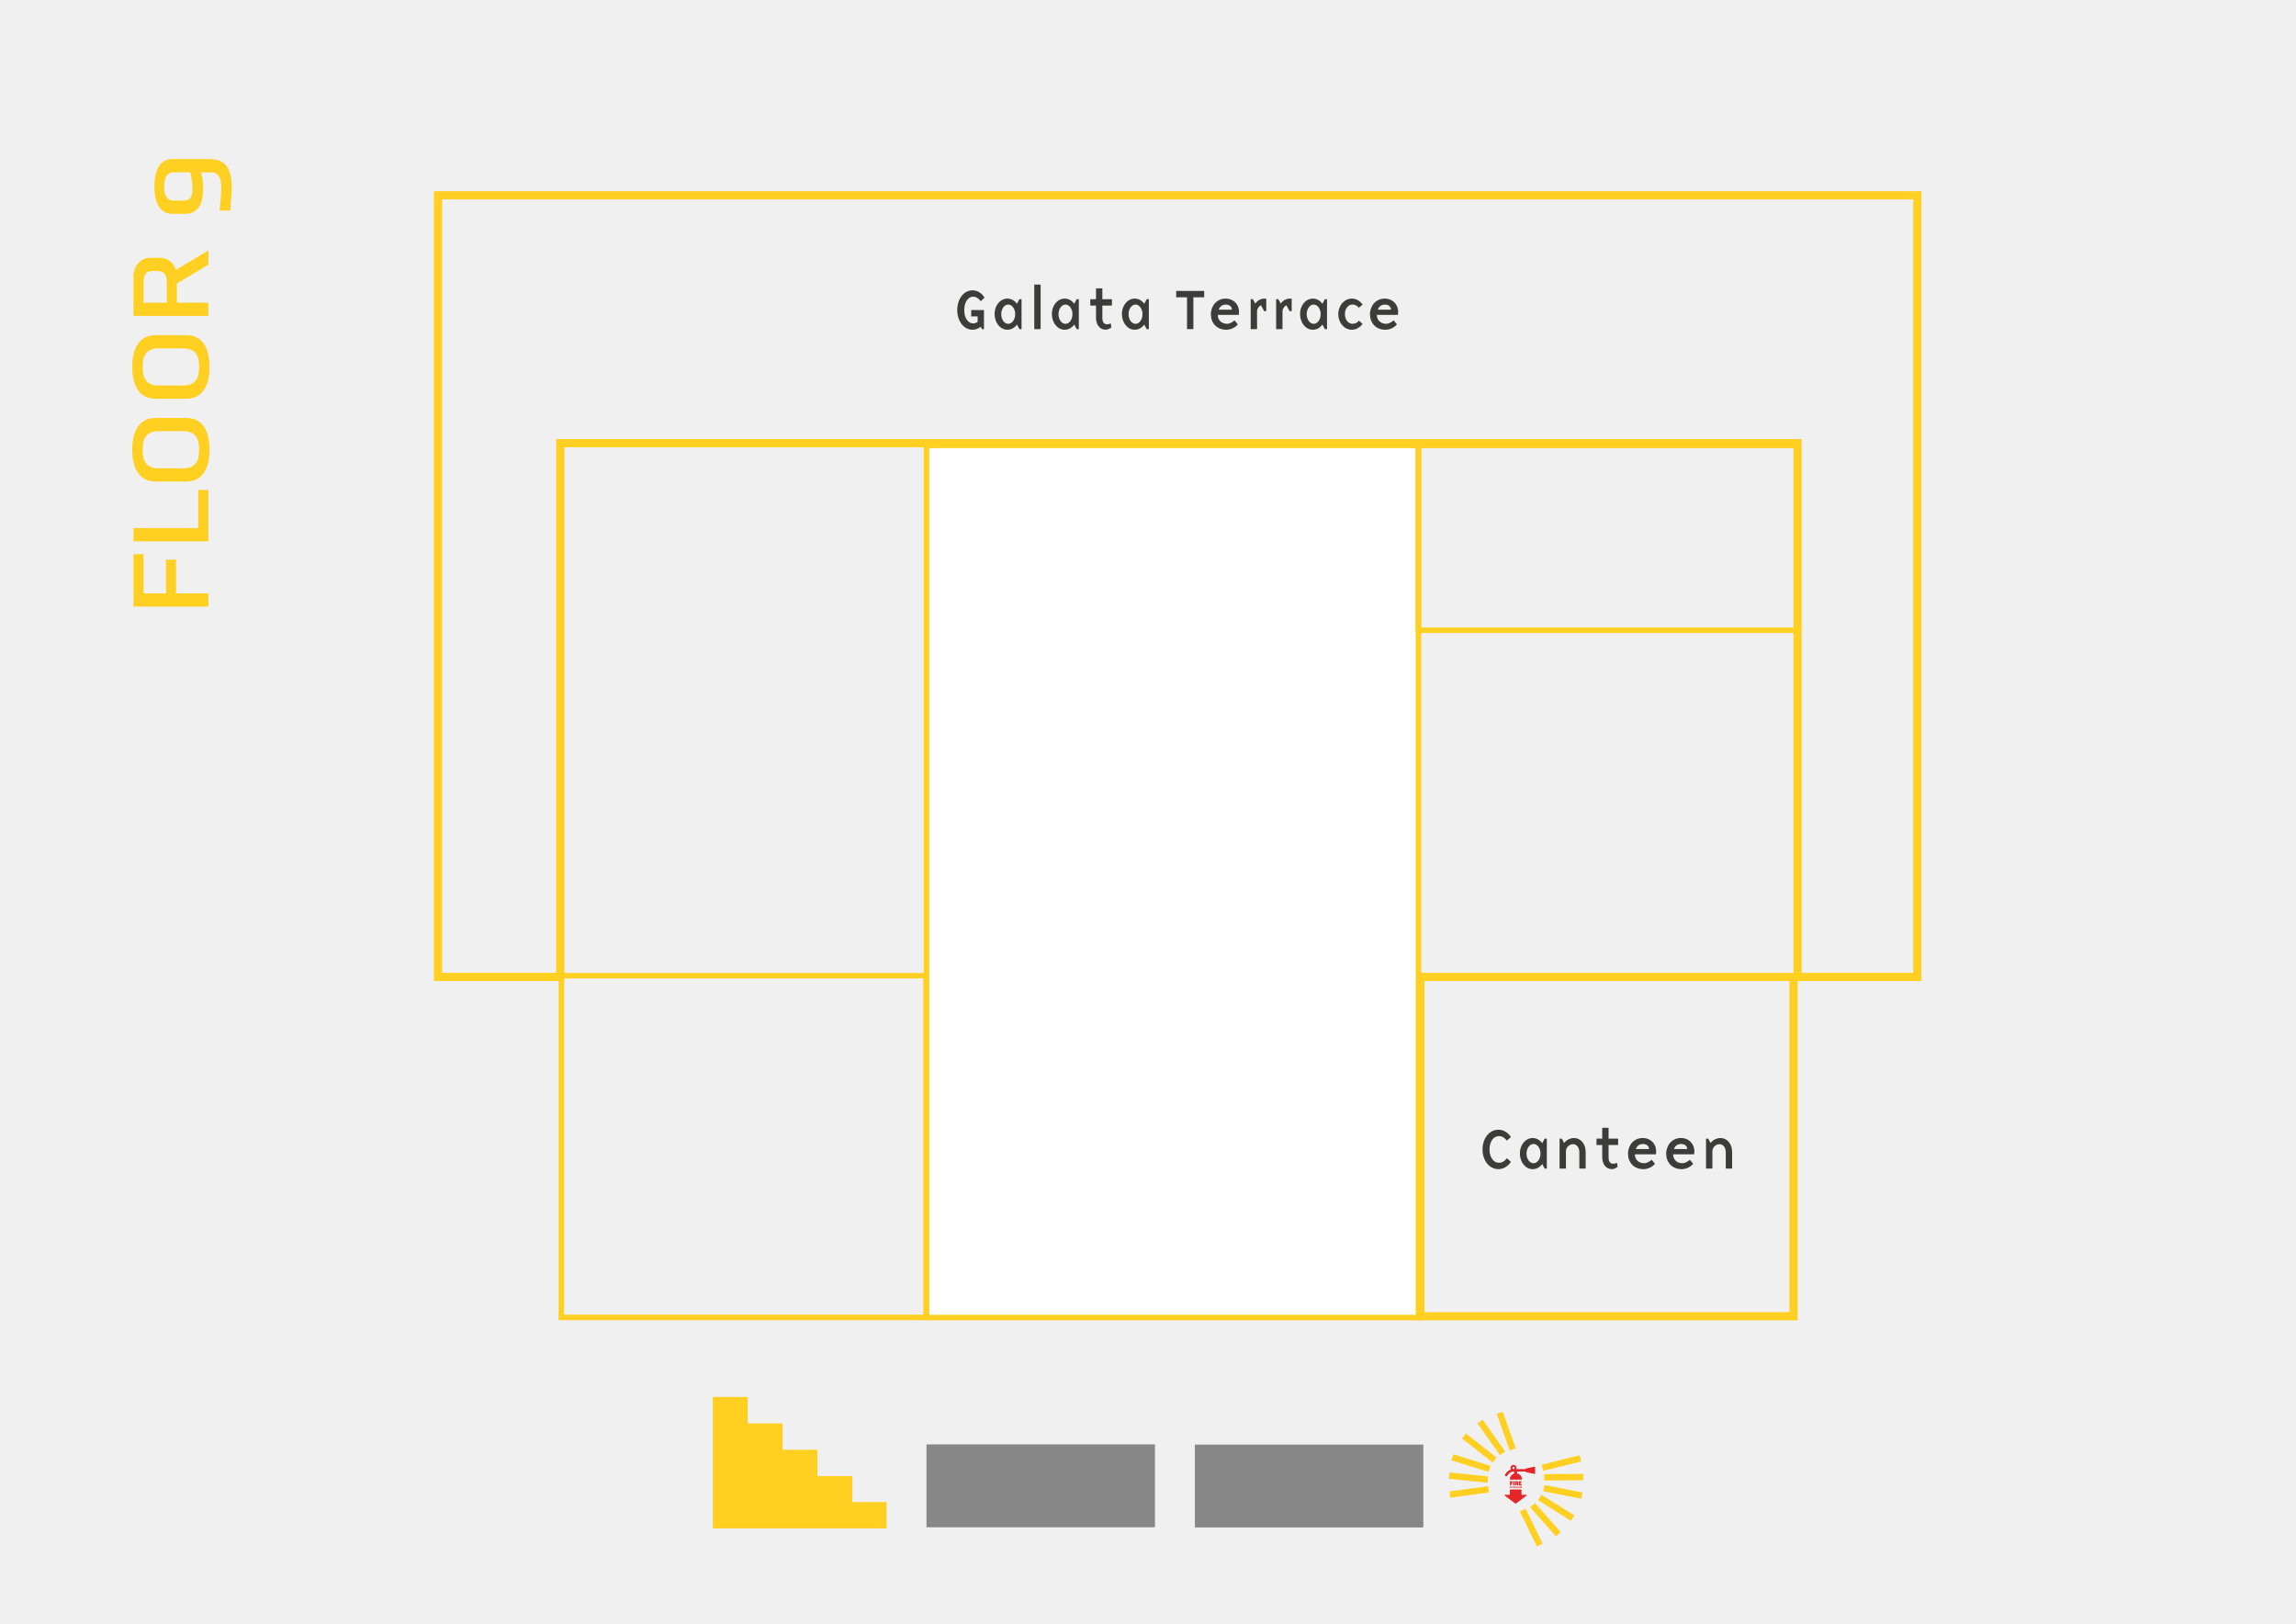
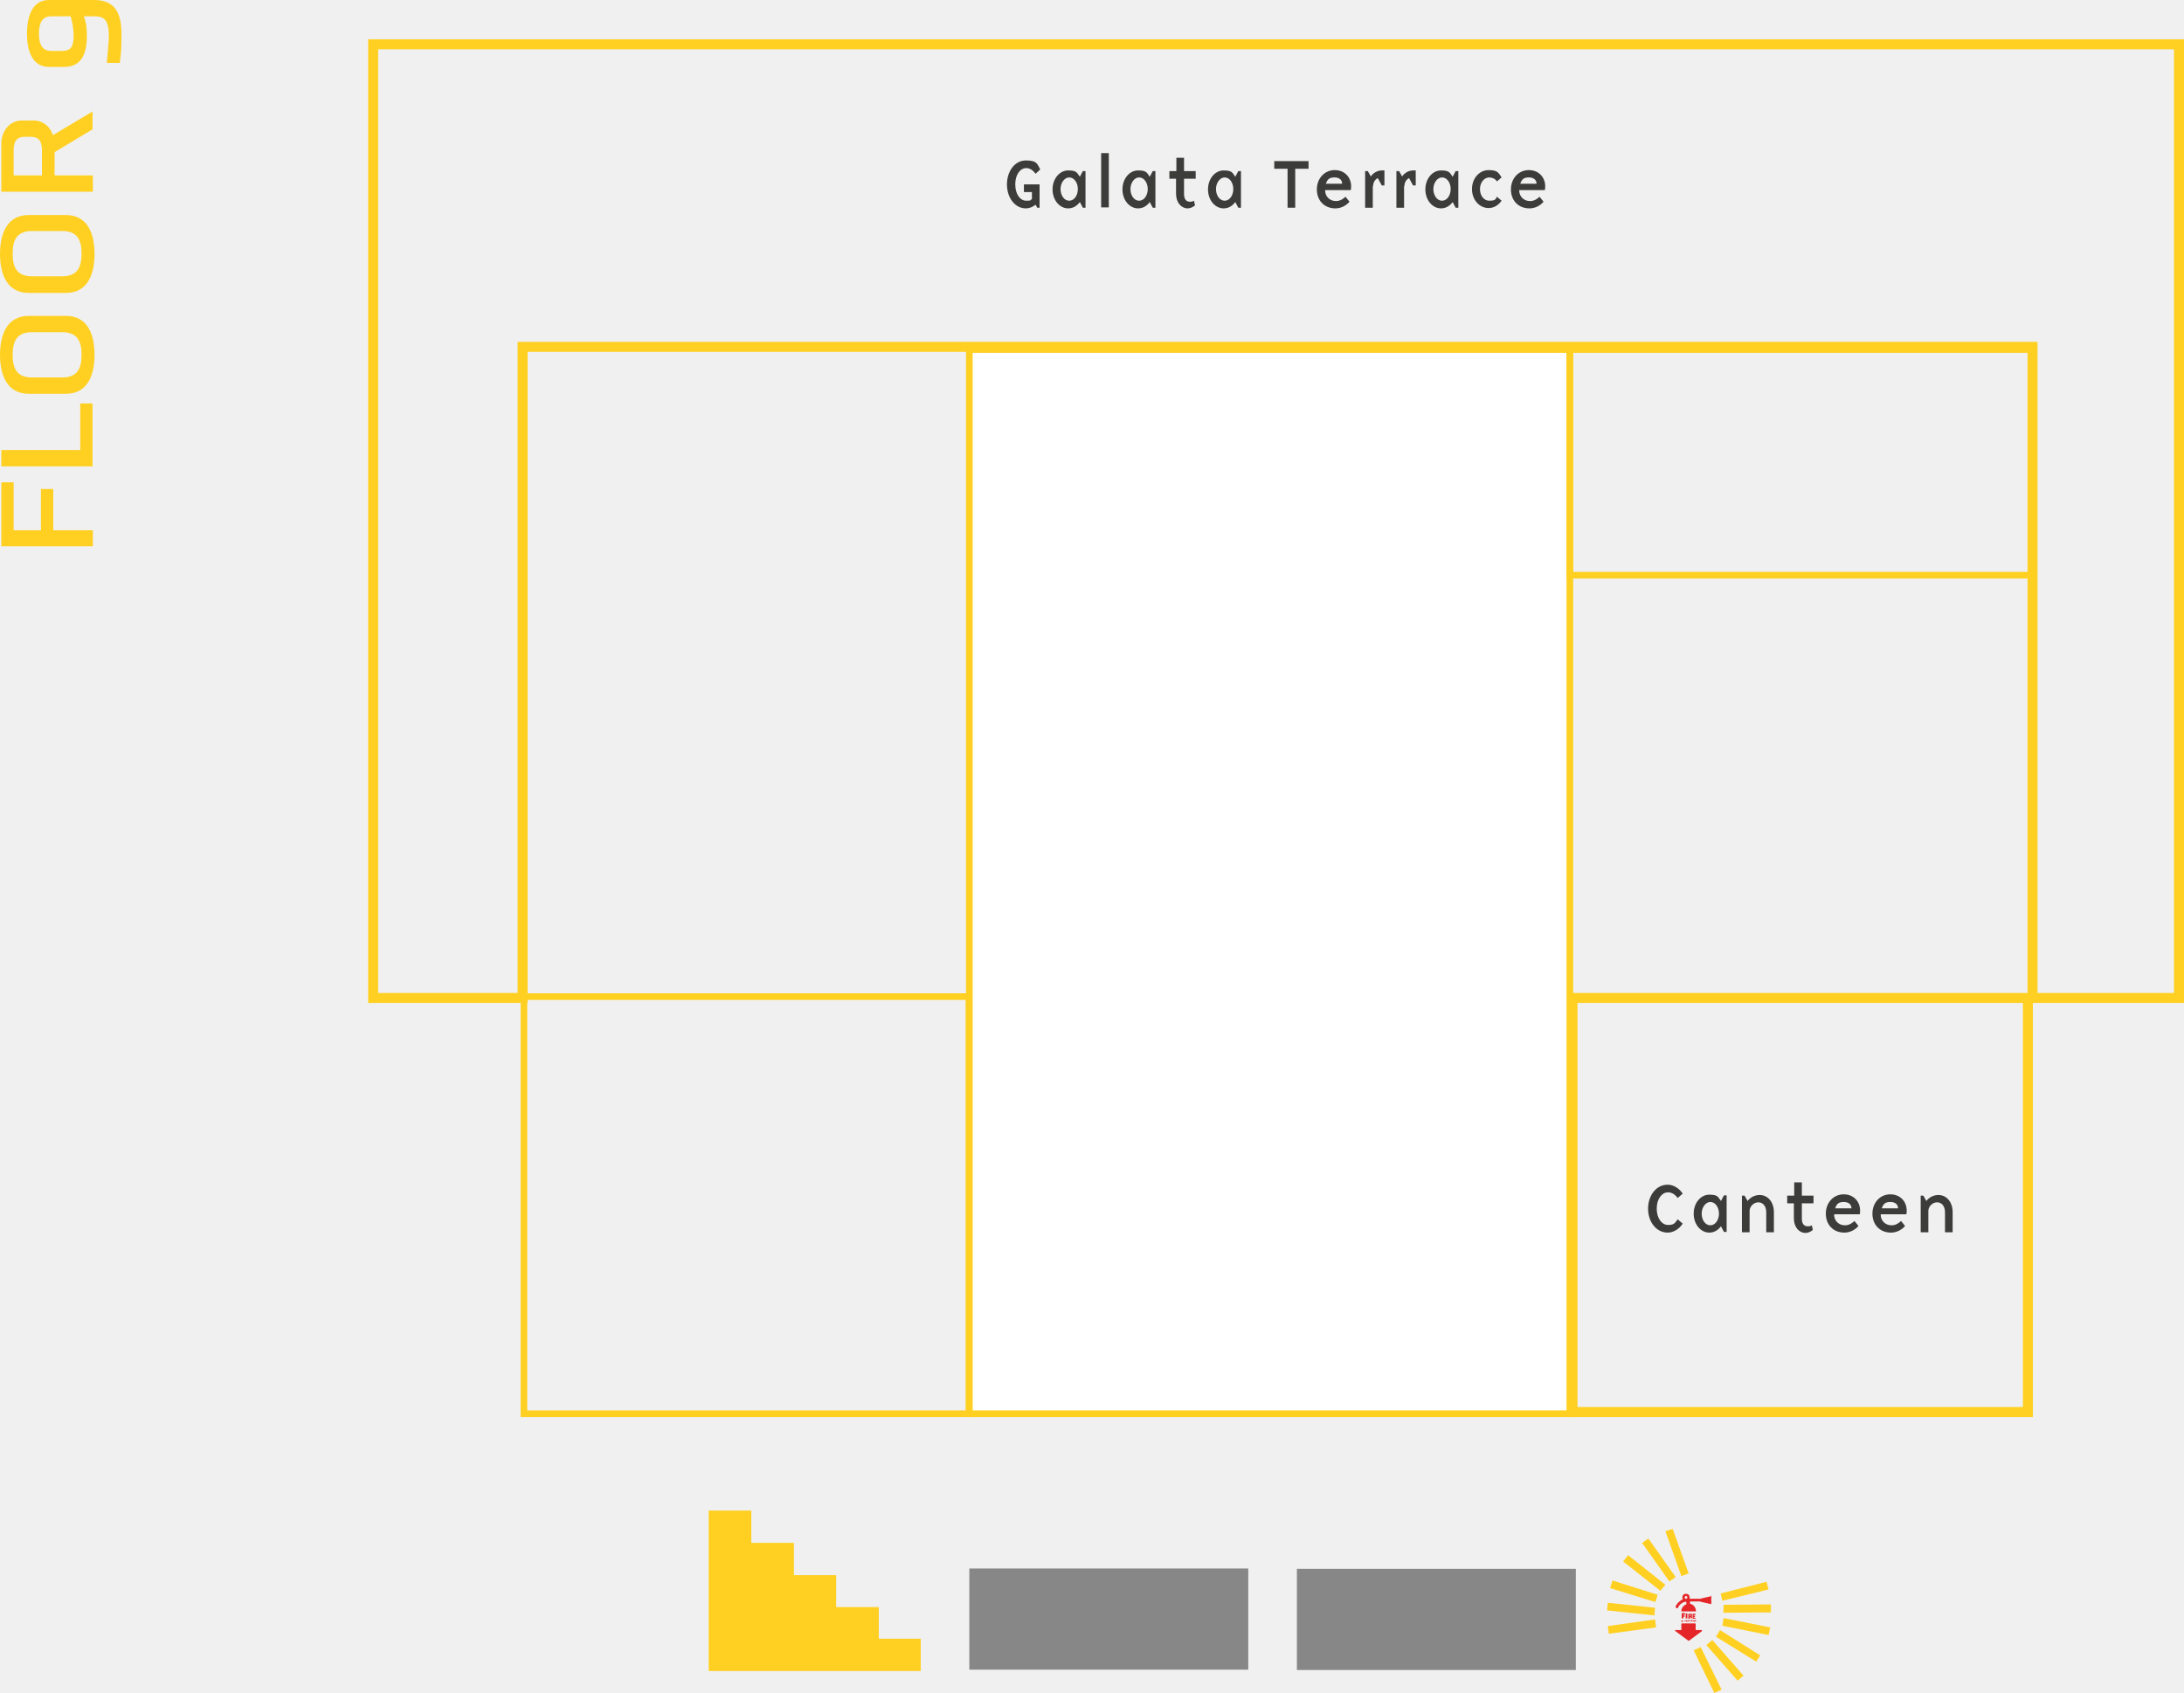
- <svg xmlns="http://www.w3.org/2000/svg" id="katman_1" data-name="katman 1" viewBox="0 0 841.89 595.28">
+ <svg xmlns="http://www.w3.org/2000/svg" id="katman_1" data-name="katman 1" viewBox="0 0 656.1 508.6">
  <defs>
    <style>
      .cls-1 {
        fill: #3c3c3b;
      }

      .cls-2 {
-         stroke-width: 3.01px;
+         stroke-width: 3px;
      }

      .cls-2, .cls-3, .cls-4, .cls-5 {
        fill: none;
      }

      .cls-2, .cls-3, .cls-4, .cls-5, .cls-6 {
        stroke: #ffd022;
        stroke-miterlimit: 10;
      }

      .cls-7 {
        fill: #e52629;
      }

      .cls-3 {
-         stroke-width: 1.97px;
+         stroke-width: 2px;
      }

      .cls-8 {
        fill: #878787;
      }

      .cls-4 {
-         stroke-width: 2.01px;
+         stroke-width: 2px;
      }

      .cls-5 {
-         stroke-width: 2.01px;
+         stroke-width: 2px;
      }

      .cls-6 {
        fill: #fff;
-         stroke-width: 2.02px;
+         stroke-width: 2px;
      }

      .cls-9 {
        fill: #ffd022;
      }
    </style>
  </defs>
-   <rect class="cls-6" x="339.72" y="163.29" width="180.39" height="319.74" />
+   <rect class="cls-6" x="291.2" y="105" width="180.4" height="319.7" />
  <g>
-     <path class="cls-9" d="M76.4,222.39h-27.47v-19.22h3.7v14.37h8.25v-12.37h3.66v12.37h11.87v4.85Z" />
-     <path class="cls-9" d="M76.4,198.46h-27.47v-4.85h23.73v-13.99h3.74v18.84Z" />
-     <path class="cls-9" d="M57.06,153.22h11.21c6.42,0,8.57,5.42,8.57,11.66s-2.15,11.66-8.57,11.66h-11.21c-6.42,0-8.57-5.47-8.57-11.66s2.15-11.66,8.57-11.66ZM58.07,171.68h9.14c4.59,0,5.81-2.81,5.81-6.8s-1.22-6.8-5.81-6.8h-9.14c-4.55,0-5.77,2.81-5.77,6.8s1.22,6.8,5.77,6.8Z" />
-     <path class="cls-9" d="M57.06,122.87h11.21c6.42,0,8.57,5.42,8.57,11.66s-2.15,11.66-8.57,11.66h-11.21c-6.42,0-8.57-5.47-8.57-11.66s2.15-11.66,8.57-11.66ZM58.07,141.33h9.14c4.59,0,5.81-2.81,5.81-6.8s-1.22-6.8-5.81-6.8h-9.14c-4.55,0-5.77,2.81-5.77,6.8s1.22,6.8,5.77,6.8Z" />
-     <path class="cls-9" d="M76.4,97.08l-11.54,6.85v7.04h11.54v4.85h-27.47v-14.46c0-3.95,2.72-6.85,6.1-6.85h3.74c2.64,0,4.88,1.76,5.73,4.42l11.91-7.14v5.28ZM56,99.37c-2.28,0-3.37,1.14-3.37,4.14v7.47h8.53v-7.47c0-3-1.1-4.14-3.37-4.14h-1.79Z" />
-     <path class="cls-9" d="M67.5,78.39h-4.31c-5.24,0-6.58-5.23-6.58-10.04s1.34-10.04,6.58-10.04h13.61c6.38,0,8.17,4.09,8.17,10.42,0,1.86-.33,5.9-.53,8.47h-3.9s.61-6.61.61-8.04c0-5.42-1.75-5.99-4.63-5.99h-2.89c.61,1.67.85,2.95.85,5.95,0,7.09-2.8,9.28-6.99,9.28ZM63.88,63.17c-2.64,0-3.7,1.81-3.7,5.19s1.06,5.19,3.7,5.19h3.09c2.72,0,3.62-1.14,3.62-4.52,0-2.76-.85-5.85-.85-5.85h-5.85Z" />
+     <path class="cls-9" d="M27.9,164.1H.4v-19.2h3.7v14.4h8.2v-12.4h3.7v12.4h11.9v4.9Z" />
+     <path class="cls-9" d="M27.9,140.1H.4v-4.9h23.7v-14h3.7v18.8Z" />
+     <path class="cls-9" d="M8.6,94.9h11.2c6.4,0,8.6,5.4,8.6,11.7s-2.2,11.7-8.6,11.7h-11.2c-6.4,0-8.6-5.5-8.6-11.7s2.2-11.7,8.6-11.7ZM9.6,113.4h9.1c4.6,0,5.8-2.8,5.8-6.8s-1.2-6.8-5.8-6.8h-9.1c-4.6,0-5.8,2.8-5.8,6.8s1.2,6.8,5.8,6.8Z" />
+     <path class="cls-9" d="M8.6,64.6h11.2c6.4,0,8.6,5.4,8.6,11.7s-2.2,11.7-8.6,11.7h-11.2c-6.4,0-8.6-5.5-8.6-11.7s2.2-11.7,8.6-11.7ZM9.6,83h9.1c4.6,0,5.8-2.8,5.8-6.8s-1.2-6.8-5.8-6.8h-9.1c-4.6,0-5.8,2.8-5.8,6.8s1.2,6.8,5.8,6.8Z" />
+     <path class="cls-9" d="M27.9,38.8l-11.5,6.9v7h11.5v4.9H.4v-14.5c0-3.9,2.7-6.9,6.1-6.9h3.7c2.6,0,4.9,1.8,5.7,4.4l11.9-7.1v5.3ZM7.5,41.1c-2.3,0-3.4,1.1-3.4,4.1v7.5h8.5v-7.5c0-3-1.1-4.1-3.4-4.1h-1.8Z" />
+     <path class="cls-9" d="M19,20.1h-4.3c-5.2,0-6.6-5.2-6.6-10S9.5,0,14.7,0h13.6c6.4,0,8.2,4.1,8.2,10.4s-.3,5.9-.5,8.5h-3.9s.6-6.6.6-8c0-5.4-1.7-6-4.6-6h-2.9c.6,1.7.9,2.9.9,5.9,0,7.1-2.8,9.3-7,9.3ZM15.4,4.9c-2.6,0-3.7,1.8-3.7,5.2s1.1,5.2,3.7,5.2h3.1c2.7,0,3.6-1.1,3.6-4.5s-.9-5.9-.9-5.9h-5.9Z" />
  </g>
-   <rect class="cls-4" x="205.83" y="357.71" width="133.74" height="125.28" />
-   <rect class="cls-3" x="206.66" y="229.05" width="132.92" height="0" />
-   <rect class="cls-5" x="520.11" y="163.29" width="139.05" height="67.76" />
+   <rect class="cls-4" x="157.4" y="299.4" width="133.7" height="125.3" />
+   <rect class="cls-3" x="158.2" y="170.7" width="132.9" height="0" />
+   <rect class="cls-5" x="471.6" y="105" width="139.1" height="67.8" />
  <g>
-     <rect class="cls-8" x="339.72" y="529.54" width="83.77" height="30.38" />
-     <rect class="cls-8" x="438.13" y="529.61" width="83.77" height="30.38" />
+     <rect class="cls-8" x="291.2" y="471.2" width="83.8" height="30.4" />
+     <rect class="cls-8" x="389.6" y="471.3" width="83.8" height="30.4" />
    <g>
-       <polygon class="cls-9" points="531.47 546.77 531.77 549.09 545.95 547.16 545.66 544.85 531.47 546.77" />
-       <polygon class="cls-9" points="545.71 541.29 531.5 539.82 531.23 542.15 545.44 543.62 545.71 541.29" />
-       <polygon class="cls-9" points="532.19 535.39 545.8 539.63 546.52 537.4 532.91 533.16 532.19 535.39" />
-       <polygon class="cls-9" points="536.09 527.37 547.28 536.19 548.76 534.37 537.56 525.54 536.09 527.37" />
-       <polygon class="cls-9" points="541.75 521.82 549.97 533.46 551.9 532.12 543.67 520.48 541.75 521.82" />
-       <polygon class="cls-9" points="548.8 518.34 553.6 531.76 555.81 531 551.02 517.57 548.8 518.34" />
-       <polygon class="cls-9" points="579.78 535.78 579.23 533.51 565.34 536.96 565.89 539.23 579.78 535.78" />
-       <polygon class="cls-9" points="566.23 540.44 566.22 542.78 580.51 542.69 580.52 540.35 566.23 540.44" />
-       <polygon class="cls-9" points="565.84 546.73 579.83 549.46 580.3 547.17 566.31 544.43 565.84 546.73" />
-       <polygon class="cls-9" points="563.95 549.99 576.03 557.55 577.3 555.57 565.21 548.01 563.95 549.99" />
-       <polygon class="cls-9" points="561.06 552.56 570.51 563.24 572.28 561.7 562.83 551.03 561.06 552.56" />
-       <polygon class="cls-9" points="557.3 554.11 563.53 566.93 565.65 565.93 559.42 553.1 557.3 554.11" />
+       <polygon class="cls-9" points="483 488.5 483.3 490.8 497.5 488.9 497.2 486.5 483 488.5" />
+       <polygon class="cls-9" points="497.2 483 483 481.5 482.8 483.8 497 485.3 497.2 483" />
+       <polygon class="cls-9" points="483.7 477.1 497.3 481.3 498 479.1 484.4 474.8 483.7 477.1" />
+       <polygon class="cls-9" points="487.6 469.1 498.8 477.9 500.3 476.1 489.1 467.2 487.6 469.1" />
+       <polygon class="cls-9" points="493.3 463.5 501.5 475.1 503.4 473.8 495.2 462.2 493.3 463.5" />
+       <polygon class="cls-9" points="500.3 460 505.1 473.5 507.3 472.7 502.5 459.3 500.3 460" />
+       <polygon class="cls-9" points="531.3 477.5 530.7 475.2 516.9 478.7 517.4 480.9 531.3 477.5" />
+       <polygon class="cls-9" points="517.8 482.1 517.7 484.5 532 484.4 532 482 517.8 482.1" />
+       <polygon class="cls-9" points="517.4 488.4 531.3 491.2 531.8 488.9 517.8 486.1 517.4 488.4" />
+       <polygon class="cls-9" points="515.5 491.7 527.6 499.2 528.8 497.3 516.7 489.7 515.5 491.7" />
+       <polygon class="cls-9" points="512.6 494.2 522 504.9 523.8 503.4 514.4 492.7 512.6 494.2" />
+       <polygon class="cls-9" points="508.8 495.8 515 508.6 517.2 507.6 510.9 494.8 508.8 495.8" />
    </g>
    <g>
-       <path class="cls-7" d="M554.66,543v.43s-.53,0-.53,0v.24s.44-.02.44-.02v.41s-.43.01-.43.01l.02.5-.49.03v-1.56s.98-.04.98-.04Z" />
-       <path class="cls-7" d="M555.35,543.03v1.52s-.48.03-.48.03l-.02-1.53.5-.02Z" />
-       <path class="cls-7" d="M556.16,544.08l-.08.02.02.48h-.48s-.02-1.51-.02-1.51l.74-.04.37.06.04.82-.16.08.3.43-.44.2-.29-.54ZM556.03,543.75l.25-.02v-.32s-.26,0-.26,0v.34Z" />
-       <path class="cls-7" d="M557.95,544.57h-.97s0-1.46,0-1.46l.09-.06.84-.02v.39s-.48,0-.48,0v.2s.35,0,.35,0v.36s-.38,0-.38,0v.21s.55-.01.55-.01v.4Z" />
-       <path class="cls-7" d="M553.86,545.47h-.3s0-.45,0-.45l.03-.02h.26s0,.11,0,.11h-.14s0,.06,0,.06h.11s0,.11,0,.11h-.11s0,.06,0,.06h.17s0,.12,0,.12Z" />
-       <path class="cls-7" d="M554.09,545.32l-.04.03v.12s-.17,0-.17,0l.03-.19.08-.05-.08-.05v-.17s.14,0,.14,0v.12s.04.04.04.04l.03-.03v-.12s.15,0,.15,0l-.02.17-.07.05.07.05.03.19h-.16s0-.11,0-.11l-.04-.03Z" />
-       <path class="cls-7" d="M554.68,545.13h-.12s.02.33.02.33h-.15s0-.33,0-.33h-.11s0-.13,0-.13h.35s0,.13,0,.13Z" />
-       <path class="cls-7" d="M554.87,545v.46s-.15,0-.15,0v-.47s.15,0,.15,0Z" />
-       <path class="cls-7" d="M555.33,545.47h-.14s0-.14,0-.14l-.1-.13v.26s-.14,0-.14,0v-.45s.13-.01.13-.01l.11.15v-.15s.14,0,.14,0v.46Z" />
-       <path class="cls-7" d="M555.47,545.01h.26s0,.13,0,.13h-.18v.2h.07s0-.12,0-.12h.14s-.01.26-.01.26h-.33s-.02-.38-.02-.38l.07-.09Z" />
-       <path class="cls-7" d="M556.18,545.01l.02.41-.06.05h-.29s-.03-.02-.03-.02v-.43s.14,0,.14,0v.31s.1-.01.1-.01v-.31s.13,0,.13,0Z" />
-       <path class="cls-7" d="M556.41,545v.46s-.15,0-.15,0v-.47s.15,0,.15,0Z" />
-       <path class="cls-7" d="M556.77,545v.13s-.14,0-.14,0v.03s.15.07.15.07v.23s-.3.03-.3.03v-.15s.15,0,.15,0v-.04s-.16-.09-.16-.09v-.19s.14-.01.14-.01h.16Z" />
-       <path class="cls-7" d="M557.08,545.3h-.09s0,.16,0,.16h-.14v-.45s.14,0,.14,0v.17s.09,0,.09,0v-.18s.15,0,.15,0v.48s-.15,0-.15,0v-.18Z" />
-       <path class="cls-7" d="M557.6,545.47h-.3s0-.45,0-.45l.03-.02h.26s0,.11,0,.11h-.14s0,.06,0,.06h.11s0,.11,0,.11h-.11s0,.06,0,.06h.17s0,.12,0,.12Z" />
-       <path class="cls-7" d="M557.82,545.32h-.02s0,.15,0,.15h-.15s0-.46,0-.46h.23s.11,0,.11,0v.25s-.04.03-.04.03l.09.13-.13.06-.09-.17ZM557.79,545.22h.08s0-.1,0-.1h-.08s0,.1,0,.1Z" />
+       <path class="cls-7" d="M506.2,484.7v.4s-.5,0-.5,0v.2s.4,0,.4,0v.4s-.4,0-.4,0v.5s-.5,0-.5,0v-1.6s1,0,1,0Z" />
+       <path class="cls-7" d="M506.9,484.7v1.5s-.5,0-.5,0v-1.5s.5,0,.5,0Z" />
+       <path class="cls-7" d="M507.7,485.8h0s0,.5,0,.5h-.5s0-1.5,0-1.5h.7s.4,0,.4,0v.8s-.1,0-.1,0l.3.4-.4.2-.3-.5ZM507.6,485.4h.3s0-.3,0-.3h-.3s0,.3,0,.3Z" />
+       <path class="cls-7" d="M509.5,486.3h-1s0-1.5,0-1.5h0c0,0,.8,0,.8,0v.4s-.5,0-.5,0v.2s.4,0,.4,0v.4s-.4,0-.4,0v.2s.5,0,.5,0v.4Z" />
+       <path class="cls-7" d="M505.4,487.2h-.3s0-.4,0-.4h0s.3,0,.3,0h0c0,.1-.1.1-.1.1h0c0,0,.1,0,.1,0h0c0,.1-.1.1-.1.1h0c0,0,.2,0,.2,0h0Z" />
+       <path class="cls-7" d="M505.6,487h0s0,.2,0,.2h-.2s0-.2,0-.2h0s0,0,0,0v-.2s.1,0,.1,0h0c0,.1,0,.2,0,.2h0s0-.1,0-.1h.1s0,.2,0,.2h0s0,0,0,0v.2s-.1,0-.1,0h0c0-.1,0-.2,0-.2Z" />
+       <path class="cls-7" d="M506.2,486.8h-.1s0,.3,0,.3h-.1s0-.3,0-.3h-.1s0-.1,0-.1h.4s0,.1,0,.1Z" />
+       <path class="cls-7" d="M506.4,486.7v.5s-.1,0-.1,0v-.5s.1,0,.1,0Z" />
+       <path class="cls-7" d="M506.8,487.2h-.1s0-.1,0-.1h-.1c0-.1,0,.1,0,.1h-.1s0-.4,0-.4h.1s.1.1.1.1h0c0-.1.1-.2.1-.2v.5Z" />
+       <path class="cls-7" d="M507,486.7h.3s0,.1,0,.1h-.2v.2h0s0-.1,0-.1h.1s0,.3,0,.3h-.3s0-.4,0-.4h0Z" />
+       <path class="cls-7" d="M507.7,486.7v.4s0,0,0,0h-.3s0,0,0,0v-.4s.1,0,.1,0v.3s0,0,0,0v-.3s.1,0,.1,0Z" />
+       <path class="cls-7" d="M507.9,486.7v.5s-.1,0-.1,0v-.5s.1,0,.1,0Z" />
+       <path class="cls-7" d="M508.3,486.7h0c0,.1-.1.1-.1.1h0s.2.1.2.1v.2s-.3,0-.3,0v-.2s.2,0,.2,0h0s-.2-.1-.2-.1v-.2s.1,0,.1,0h.2Z" />
+       <path class="cls-7" d="M508.6,487h0s0,.2,0,.2h-.1v-.5s.1,0,.1,0v.2s0,0,0,0v-.2s.1,0,.1,0v.5s-.1,0-.1,0v-.2Z" />
+       <path class="cls-7" d="M509.1,487.2h-.3s0-.4,0-.4h0s.3,0,.3,0h0c0,.1-.1.1-.1.1h0c0,0,.1,0,.1,0h0c0,.1-.1.1-.1.1h0c0,0,.2,0,.2,0h0Z" />
+       <path class="cls-7" d="M509.3,487h0s0,.2,0,.2h-.1s0-.5,0-.5h.2s.1,0,.1,0v.3s0,0,0,0h0c0,.1-.1.2-.1.2v-.2ZM509.3,486.9h0s0-.1,0-.1h0s0,.1,0,.1Z" />
    </g>
-     <path class="cls-7" d="M551.76,548.33l3.88,2.89c.06.05.15.05.21,0l3.88-2.89c.06-.04.08-.12.06-.19-.02-.07-.09-.12-.16-.12h-1.74v-1.79c0-.1-.08-.17-.17-.17h-3.93c-.1,0-.17.08-.17.17v1.79h-1.74c-.07,0-.14.05-.16.12-.02.07,0,.15.06.19Z" />
-     <path class="cls-7" d="M562.81,537.77s-.08-.05-.14-.05c-.02,0-.03,0-.05,0l-3.1.66c-.05,0-.09.03-.12.08-.03.04-.05.09-.05.14h-3.38c.06-.14.1-.29.1-.44,0-.3-.11-.57-.33-.78-.22-.22-.48-.33-.78-.33s-.57.11-.78.33c-.22.22-.33.48-.33.78,0,.2.06.4.17.6-.26.08-.51.2-.75.36-.24.16-.44.31-.59.46-.15.15-.29.31-.42.48-.13.17-.22.3-.26.37-.04.07-.08.13-.1.18-.06.11-.06.22-.02.34.04.12.11.2.22.26.06.03.13.05.2.05.18,0,.32-.08.39-.24.02-.04.05-.09.1-.17.05-.08.14-.2.28-.37.14-.17.29-.32.46-.46.16-.14.38-.26.63-.37.26-.11.52-.16.8-.16h.22v.77c-.46.14-.83.4-1.12.79-.29.39-.43.83-.43,1.32v.07h4.43v-.07c0-.53-.17-1-.5-1.41-.33-.41-.76-.66-1.27-.77v-.71h3.06c0,.05.02.1.05.14.03.04.07.07.12.08l3.1.66s.03,0,.05,0c.06,0,.1-.02.14-.05.06-.04.08-.1.08-.17v-2.22c0-.07-.03-.13-.08-.17ZM555.28,538.48c-.09.09-.19.13-.31.13s-.22-.04-.31-.13c-.09-.09-.13-.19-.13-.31s.04-.22.13-.31c.09-.09.19-.13.31-.13s.22.04.31.13c.09.09.13.19.13.31s-.04.22-.13.31Z" />
-     <polygon class="cls-9" points="312.52 550.66 312.52 541.16 299.73 541.16 299.73 531.49 286.95 531.49 286.95 521.82 274.16 521.82 274.16 512.15 261.37 512.15 261.37 521.82 261.37 560.33 286.95 560.33 299.73 560.33 312.3 560.33 325.08 560.33 325.08 550.66 312.52 550.66" />
+     <path class="cls-7" d="M503.3,490l3.9,2.9c0,0,.1,0,.2,0l3.9-2.9c0,0,0-.1,0-.2,0,0,0-.1-.2-.1h-1.7v-1.8c0,0,0-.2-.2-.2h-3.9c0,0-.2,0-.2.2v1.8h-1.7c0,0-.1,0-.2.1,0,0,0,.1,0,.2Z" />
+     <path class="cls-7" d="M514.3,479.5s0,0-.1,0,0,0,0,0l-3.1.7c0,0,0,0-.1,0,0,0,0,0,0,.1h-3.4c0-.1,0-.3,0-.4,0-.3-.1-.6-.3-.8-.2-.2-.5-.3-.8-.3s-.6.1-.8.3c-.2.2-.3.5-.3.8s0,.4.2.6c-.3,0-.5.2-.8.4-.2.2-.4.3-.6.5-.2.2-.3.3-.4.5-.1.2-.2.3-.3.4,0,0,0,.1-.1.2,0,.1,0,.2,0,.3,0,.1.1.2.2.3,0,0,.1,0,.2,0,.2,0,.3,0,.4-.2,0,0,0,0,0-.2,0,0,.1-.2.3-.4.1-.2.3-.3.5-.5.2-.1.4-.3.6-.4.3-.1.5-.2.8-.2h.2v.8c-.5.1-.8.4-1.1.8-.3.4-.4.8-.4,1.3h0c0,0,4.4,0,4.4,0h0c0-.6-.2-1.1-.5-1.5-.3-.4-.8-.7-1.3-.8v-.7h3.1c0,0,0,0,0,.1,0,0,0,0,.1,0l3.1.7s0,0,0,0c0,0,.1,0,.1,0,0,0,0,0,0-.2v-2.2c0,0,0-.1,0-.2ZM506.8,480.2c0,0-.2.1-.3.1s-.2,0-.3-.1c0,0-.1-.2-.1-.3s0-.2.1-.3c0,0,.2-.1.3-.1s.2,0,.3.1c0,0,.1.2.1.3s0,.2-.1.3Z" />
+     <polygon class="cls-9" points="264 492.3 264 482.8 251.2 482.8 251.2 473.2 238.5 473.2 238.5 463.5 225.7 463.5 225.7 453.8 212.9 453.8 212.9 463.5 212.9 502 238.5 502 251.2 502 263.8 502 276.6 502 276.6 492.3 264 492.3" />
  </g>
  <g id="canteen">
-     <path class="cls-9" d="M656.16,359.65v121.41h-133.83v-121.41h133.83M659.16,356.65h-139.83v127.41h139.83v-127.41h0Z" />
+     <path class="cls-9" d="M607.7,301.3v121.4h-133.8v-121.4h133.8M610.7,298.3h-139.8v127.4h139.8v-127.4h0Z" />
    <g>
-       <path class="cls-1" d="M549.51,414.17c1.72,0,3.53,1.07,4.51,2.69l-1.47,1.3c-.95-1.16-1.89-1.66-2.94-1.66-1.85,0-3.44,1.87-3.44,4.91s1.6,4.89,3.44,4.89c1.05,0,1.99-.48,2.94-1.66l1.47,1.3c-.99,1.62-2.79,2.69-4.51,2.69-3.53,0-5.9-3.25-5.9-7.22s2.37-7.24,5.9-7.24Z" />
-       <path class="cls-1" d="M566.39,428.41l-.88-1.66c-.88,1.18-2.1,1.89-3.51,1.89-2.62,0-4.66-2.54-4.7-5.71-.04-3.17,2.08-5.71,4.7-5.71,1.41,0,2.62.71,3.51,1.89l.88-1.66h.8v10.96h-.8ZM562.3,419.4c-1.43,0-2.56,1.6-2.56,3.53s1.13,3.53,2.56,3.53,2.56-1.6,2.56-3.53-1.13-3.53-2.56-3.53Z" />
-       <path class="cls-1" d="M579.1,428.41v-5.9c0-2-1.09-3.04-2.35-3.04s-2.56,1.15-2.56,2.58v6.36h-2.33v-10.96h.8l.88,1.6c.78-1.09,2.23-1.83,3.59-1.83,2.41,0,4.3,1.99,4.3,5.23v5.96h-2.33Z" />
-       <path class="cls-1" d="M585.4,419.78v-2.33h2.1v-3.97h2.33v3.97h3.51v2.33h-3.51v4.58c0,1.66.78,2.29,1.72,2.29.5,0,.88-.15,1.34-.34l.27,1.43c-.61.52-1.36.88-2.2.88-1.93,0-3.46-1.68-3.46-4.37v-4.47h-2.1Z" />
-       <path class="cls-1" d="M602.81,426.45c1.24,0,2.2-.74,2.81-1.26l1.22,1.47c-.9,1.11-2.52,1.97-4.24,1.97-3.55,0-5.65-2.54-5.65-5.67s2.18-5.75,5.4-5.75,5.4,2.64,4.83,5.98h-7.68c-.11,1.49,1.03,3.25,3.32,3.25ZM604.66,421.27c0-1.07-.84-1.87-2.29-1.87-.94,0-2.06.46-2.56,1.87h4.85Z" />
-       <path class="cls-1" d="M616.82,426.45c1.24,0,2.2-.74,2.81-1.26l1.22,1.47c-.9,1.11-2.52,1.97-4.24,1.97-3.55,0-5.65-2.54-5.65-5.67s2.18-5.75,5.4-5.75,5.4,2.64,4.83,5.98h-7.68c-.11,1.49,1.03,3.25,3.32,3.25ZM618.66,421.27c0-1.07-.84-1.87-2.29-1.87-.94,0-2.06.46-2.56,1.87h4.85Z" />
-       <path class="cls-1" d="M632.8,428.41v-5.9c0-2-1.09-3.04-2.35-3.04s-2.56,1.15-2.56,2.58v6.36h-2.33v-10.96h.8l.88,1.6c.78-1.09,2.23-1.83,3.59-1.83,2.41,0,4.3,1.99,4.3,5.23v5.96h-2.33Z" />
+       <path class="cls-1" d="M501,355.9c1.7,0,3.5,1.1,4.5,2.7l-1.5,1.3c-.9-1.2-1.9-1.7-2.9-1.7-1.8,0-3.4,1.9-3.4,4.9s1.6,4.9,3.4,4.9,2-.5,2.9-1.7l1.5,1.3c-1,1.6-2.8,2.7-4.5,2.7-3.5,0-5.9-3.3-5.9-7.2s2.4-7.2,5.9-7.2Z" />
+       <path class="cls-1" d="M517.9,370.1l-.9-1.7c-.9,1.2-2.1,1.9-3.5,1.9-2.6,0-4.7-2.5-4.7-5.7,0-3.2,2.1-5.7,4.7-5.7s2.6.7,3.5,1.9l.9-1.7h.8v11h-.8ZM513.8,361.1c-1.4,0-2.6,1.6-2.6,3.5s1.1,3.5,2.6,3.5,2.6-1.6,2.6-3.5-1.1-3.5-2.6-3.5Z" />
+       <path class="cls-1" d="M530.6,370.1v-5.9c0-2-1.1-3-2.4-3s-2.6,1.2-2.6,2.6v6.4h-2.3v-11h.8l.9,1.6c.8-1.1,2.2-1.8,3.6-1.8,2.4,0,4.3,2,4.3,5.2v6h-2.3Z" />
+       <path class="cls-1" d="M536.9,361.5v-2.3h2.1v-4h2.3v4h3.5v2.3h-3.5v4.6c0,1.7.8,2.3,1.7,2.3s.9-.1,1.3-.3l.3,1.4c-.6.5-1.4.9-2.2.9-1.9,0-3.5-1.7-3.5-4.4v-4.5h-2.1Z" />
+       <path class="cls-1" d="M554.3,368.1c1.2,0,2.2-.7,2.8-1.3l1.2,1.5c-.9,1.1-2.5,2-4.2,2-3.5,0-5.6-2.5-5.6-5.7s2.2-5.8,5.4-5.8,5.4,2.6,4.8,6h-7.7c-.1,1.5,1,3.3,3.3,3.3ZM556.2,363c0-1.1-.8-1.9-2.3-1.9s-2.1.5-2.6,1.9h4.9Z" />
+       <path class="cls-1" d="M568.3,368.1c1.2,0,2.2-.7,2.8-1.3l1.2,1.5c-.9,1.1-2.5,2-4.2,2-3.5,0-5.6-2.5-5.6-5.7s2.2-5.8,5.4-5.8,5.4,2.6,4.8,6h-7.7c-.1,1.5,1,3.3,3.3,3.3ZM570.2,363c0-1.1-.8-1.9-2.3-1.9s-2.1.5-2.6,1.9h4.9Z" />
+       <path class="cls-1" d="M584.3,370.1v-5.9c0-2-1.1-3-2.4-3s-2.6,1.2-2.6,2.6v6.4h-2.3v-11h.8l.9,1.6c.8-1.1,2.2-1.8,3.6-1.8,2.4,0,4.3,2,4.3,5.2v6h-2.3Z" />
    </g>
  </g>
  <g id="galataterrace">
-     <polygon class="cls-2" points="160.61 358.15 160.61 71.6 703.04 71.6 703.04 358.15 659.12 358.15 659.12 162.48 205.44 162.48 205.44 358.15 160.61 358.15 160.61 358.15" />
-   </g>
-   <g>
-     <path class="cls-1" d="M358.47,116h-2.35v-2.33h4.68v6.99h-.71l-.48-.86c-.86.69-1.91,1.09-2.94,1.09-3.38,0-5.67-3.25-5.67-7.22s2.29-7.24,5.67-7.24c1.66,0,3.38,1.07,4.33,2.69l-1.39,1.3c-.9-1.16-1.81-1.66-2.79-1.66-1.76,0-3.25,1.87-3.25,4.91s1.49,4.89,3.25,4.89c.57,0,1.11-.17,1.66-.55v-2.02Z" />
-     <path class="cls-1" d="M373.78,120.66l-.88-1.66c-.88,1.18-2.1,1.89-3.51,1.89-2.62,0-4.66-2.54-4.7-5.71-.04-3.17,2.08-5.71,4.7-5.71,1.41,0,2.62.71,3.51,1.89l.88-1.66h.8v10.96h-.8ZM369.69,111.66c-1.43,0-2.56,1.6-2.56,3.53s1.13,3.53,2.56,3.53,2.56-1.6,2.56-3.53-1.13-3.53-2.56-3.53Z" />
-     <path class="cls-1" d="M379.24,104.33h2.33v16.33h-2.33v-16.33Z" />
-     <path class="cls-1" d="M394.78,120.66l-.88-1.66c-.88,1.18-2.1,1.89-3.51,1.89-2.62,0-4.66-2.54-4.7-5.71-.04-3.17,2.08-5.71,4.7-5.71,1.41,0,2.62.71,3.51,1.89l.88-1.66h.8v10.96h-.8ZM390.69,111.66c-1.43,0-2.56,1.6-2.56,3.53s1.13,3.53,2.56,3.53,2.56-1.6,2.56-3.53-1.13-3.53-2.56-3.53Z" />
-     <path class="cls-1" d="M399.78,112.03v-2.33h2.1v-3.97h2.33v3.97h3.51v2.33h-3.51v4.58c0,1.66.78,2.29,1.72,2.29.5,0,.88-.15,1.34-.34l.27,1.43c-.61.52-1.36.88-2.2.88-1.93,0-3.46-1.68-3.46-4.37v-4.47h-2.1Z" />
-     <path class="cls-1" d="M420.46,120.66l-.88-1.66c-.88,1.18-2.1,1.89-3.51,1.89-2.62,0-4.66-2.54-4.7-5.71-.04-3.17,2.08-5.71,4.7-5.71,1.41,0,2.62.71,3.51,1.89l.88-1.66h.8v10.96h-.8ZM416.37,111.66c-1.43,0-2.56,1.6-2.56,3.53s1.13,3.53,2.56,3.53,2.56-1.6,2.56-3.53-1.13-3.53-2.56-3.53Z" />
-     <path class="cls-1" d="M431.28,108.99v-2.33h10.27v2.33h-3.97v11.67h-2.33v-11.67h-3.97Z" />
-     <path class="cls-1" d="M449.86,118.71c1.24,0,2.2-.74,2.81-1.26l1.22,1.47c-.9,1.11-2.52,1.97-4.24,1.97-3.55,0-5.65-2.54-5.65-5.67s2.18-5.75,5.4-5.75,5.4,2.64,4.83,5.98h-7.68c-.11,1.49,1.03,3.25,3.32,3.25ZM451.71,113.53c0-1.07-.84-1.87-2.29-1.87-.94,0-2.06.46-2.56,1.87h4.85Z" />
-     <path class="cls-1" d="M460.93,114.3v6.36h-2.33v-10.96h.8l.88,1.6c.78-1.09,2-1.83,3.36-1.83.21,0,.67.06.67.06v4.54h-.78l-1.16-2.16c-.84.4-1.45,1.32-1.45,2.39Z" />
-     <path class="cls-1" d="M470.26,114.3v6.36h-2.33v-10.96h.8l.88,1.6c.78-1.09,2-1.83,3.36-1.83.21,0,.67.06.67.06v4.54h-.78l-1.16-2.16c-.84.4-1.45,1.32-1.45,2.39Z" />
-     <path class="cls-1" d="M485.79,120.66l-.88-1.66c-.88,1.18-2.1,1.89-3.51,1.89-2.62,0-4.66-2.54-4.7-5.71-.04-3.17,2.08-5.71,4.7-5.71,1.41,0,2.62.71,3.51,1.89l.88-1.66h.8v10.96h-.8ZM481.7,111.66c-1.43,0-2.56,1.6-2.56,3.53s1.13,3.53,2.56,3.53,2.56-1.6,2.56-3.53-1.13-3.53-2.56-3.53Z" />
-     <path class="cls-1" d="M498.23,112.83c-.55-.8-1.49-1.18-2.33-1.18-1.51,0-2.75,1.49-2.75,3.53s1.24,3.53,2.75,3.53c.84,0,1.87-.34,2.33-1.18l1.39,1.18c-.9,1.32-2.33,2.18-3.93,2.18-2.77,0-4.98-2.54-4.98-5.71s2.2-5.71,4.98-5.71c1.6,0,3.02.86,3.95,2.18l-1.41,1.18Z" />
-     <path class="cls-1" d="M508.2,118.71c1.24,0,2.2-.74,2.81-1.26l1.22,1.47c-.9,1.11-2.52,1.97-4.24,1.97-3.55,0-5.65-2.54-5.65-5.67s2.18-5.75,5.4-5.75,5.4,2.64,4.83,5.98h-7.68c-.11,1.49,1.03,3.25,3.32,3.25ZM510.05,113.53c0-1.07-.84-1.87-2.29-1.87-.94,0-2.06.46-2.56,1.87h4.85Z" />
+     <polygon class="cls-2" points="112.1 299.8 112.1 13.3 654.6 13.3 654.6 299.8 610.6 299.8 610.6 104.2 157 104.2 157 299.8 112.1 299.8 112.1 299.8" />
+     <g>
+       <path class="cls-1" d="M310,57.7h-2.4v-2.3h4.7v7h-.7l-.5-.9c-.9.7-1.9,1.1-2.9,1.1-3.4,0-5.7-3.3-5.7-7.2s2.3-7.2,5.7-7.2,3.4,1.1,4.3,2.7l-1.4,1.3c-.9-1.2-1.8-1.7-2.8-1.7-1.8,0-3.3,1.9-3.3,4.9s1.5,4.9,3.3,4.9,1.1-.2,1.7-.5v-2Z" />
+       <path class="cls-1" d="M325.3,62.4l-.9-1.7c-.9,1.2-2.1,1.9-3.5,1.9-2.6,0-4.7-2.5-4.7-5.7,0-3.2,2.1-5.7,4.7-5.7s2.6.7,3.5,1.9l.9-1.7h.8v11h-.8ZM321.2,53.3c-1.4,0-2.6,1.6-2.6,3.5s1.1,3.5,2.6,3.5,2.6-1.6,2.6-3.5-1.1-3.5-2.6-3.5Z" />
+       <path class="cls-1" d="M330.8,46h2.3v16.3h-2.3v-16.3Z" />
+       <path class="cls-1" d="M346.3,62.4l-.9-1.7c-.9,1.2-2.1,1.9-3.5,1.9-2.6,0-4.7-2.5-4.7-5.7,0-3.2,2.1-5.7,4.7-5.7s2.6.7,3.5,1.9l.9-1.7h.8v11h-.8ZM342.2,53.3c-1.4,0-2.6,1.6-2.6,3.5s1.1,3.5,2.6,3.5,2.6-1.6,2.6-3.5-1.1-3.5-2.6-3.5Z" />
+       <path class="cls-1" d="M351.3,53.7v-2.3h2.1v-4h2.3v4h3.5v2.3h-3.5v4.6c0,1.7.8,2.3,1.7,2.3s.9-.1,1.3-.3l.3,1.4c-.6.5-1.4.9-2.2.9-1.9,0-3.5-1.7-3.5-4.4v-4.5h-2.1Z" />
+       <path class="cls-1" d="M372,62.4l-.9-1.7c-.9,1.2-2.1,1.9-3.5,1.9-2.6,0-4.7-2.5-4.7-5.7,0-3.2,2.1-5.7,4.7-5.7s2.6.7,3.5,1.9l.9-1.7h.8v11h-.8ZM367.9,53.3c-1.4,0-2.6,1.6-2.6,3.5s1.1,3.5,2.6,3.5,2.6-1.6,2.6-3.5-1.1-3.5-2.6-3.5Z" />
+       <path class="cls-1" d="M382.8,50.7v-2.3h10.3v2.3h-4v11.7h-2.3v-11.7h-4Z" />
+       <path class="cls-1" d="M401.4,60.4c1.2,0,2.2-.7,2.8-1.3l1.2,1.5c-.9,1.1-2.5,2-4.2,2-3.5,0-5.6-2.5-5.6-5.7s2.2-5.8,5.4-5.8,5.4,2.6,4.8,6h-7.7c-.1,1.5,1,3.3,3.3,3.3ZM403.2,55.2c0-1.1-.8-1.9-2.3-1.9s-2.1.5-2.6,1.9h4.9Z" />
+       <path class="cls-1" d="M412.4,56v6.4h-2.3v-11h.8l.9,1.6c.8-1.1,2-1.8,3.4-1.8s.7,0,.7,0v4.5h-.8l-1.2-2.2c-.8.4-1.4,1.3-1.4,2.4Z" />
+       <path class="cls-1" d="M421.8,56v6.4h-2.3v-11h.8l.9,1.6c.8-1.1,2-1.8,3.4-1.8s.7,0,.7,0v4.5h-.8l-1.2-2.2c-.8.4-1.4,1.3-1.4,2.4Z" />
+       <path class="cls-1" d="M437.3,62.4l-.9-1.7c-.9,1.2-2.1,1.9-3.5,1.9-2.6,0-4.7-2.5-4.7-5.7,0-3.2,2.1-5.7,4.7-5.7s2.6.7,3.5,1.9l.9-1.7h.8v11h-.8ZM433.2,53.3c-1.4,0-2.6,1.6-2.6,3.5s1.1,3.5,2.6,3.5,2.6-1.6,2.6-3.5-1.1-3.5-2.6-3.5Z" />
+       <path class="cls-1" d="M449.7,54.5c-.5-.8-1.5-1.2-2.3-1.2-1.5,0-2.8,1.5-2.8,3.5s1.2,3.5,2.8,3.5,1.9-.3,2.3-1.2l1.4,1.2c-.9,1.3-2.3,2.2-3.9,2.2-2.8,0-5-2.5-5-5.7s2.2-5.7,5-5.7,3,.9,3.9,2.2l-1.4,1.2Z" />
+       <path class="cls-1" d="M459.7,60.4c1.2,0,2.2-.7,2.8-1.3l1.2,1.5c-.9,1.1-2.5,2-4.2,2-3.5,0-5.6-2.5-5.6-5.7s2.2-5.8,5.4-5.8,5.4,2.6,4.8,6h-7.7c-.1,1.5,1,3.3,3.3,3.3ZM461.6,55.2c0-1.1-.8-1.9-2.3-1.9s-2.1.5-2.6,1.9h4.9Z" />
+     </g>
  </g>
</svg>
